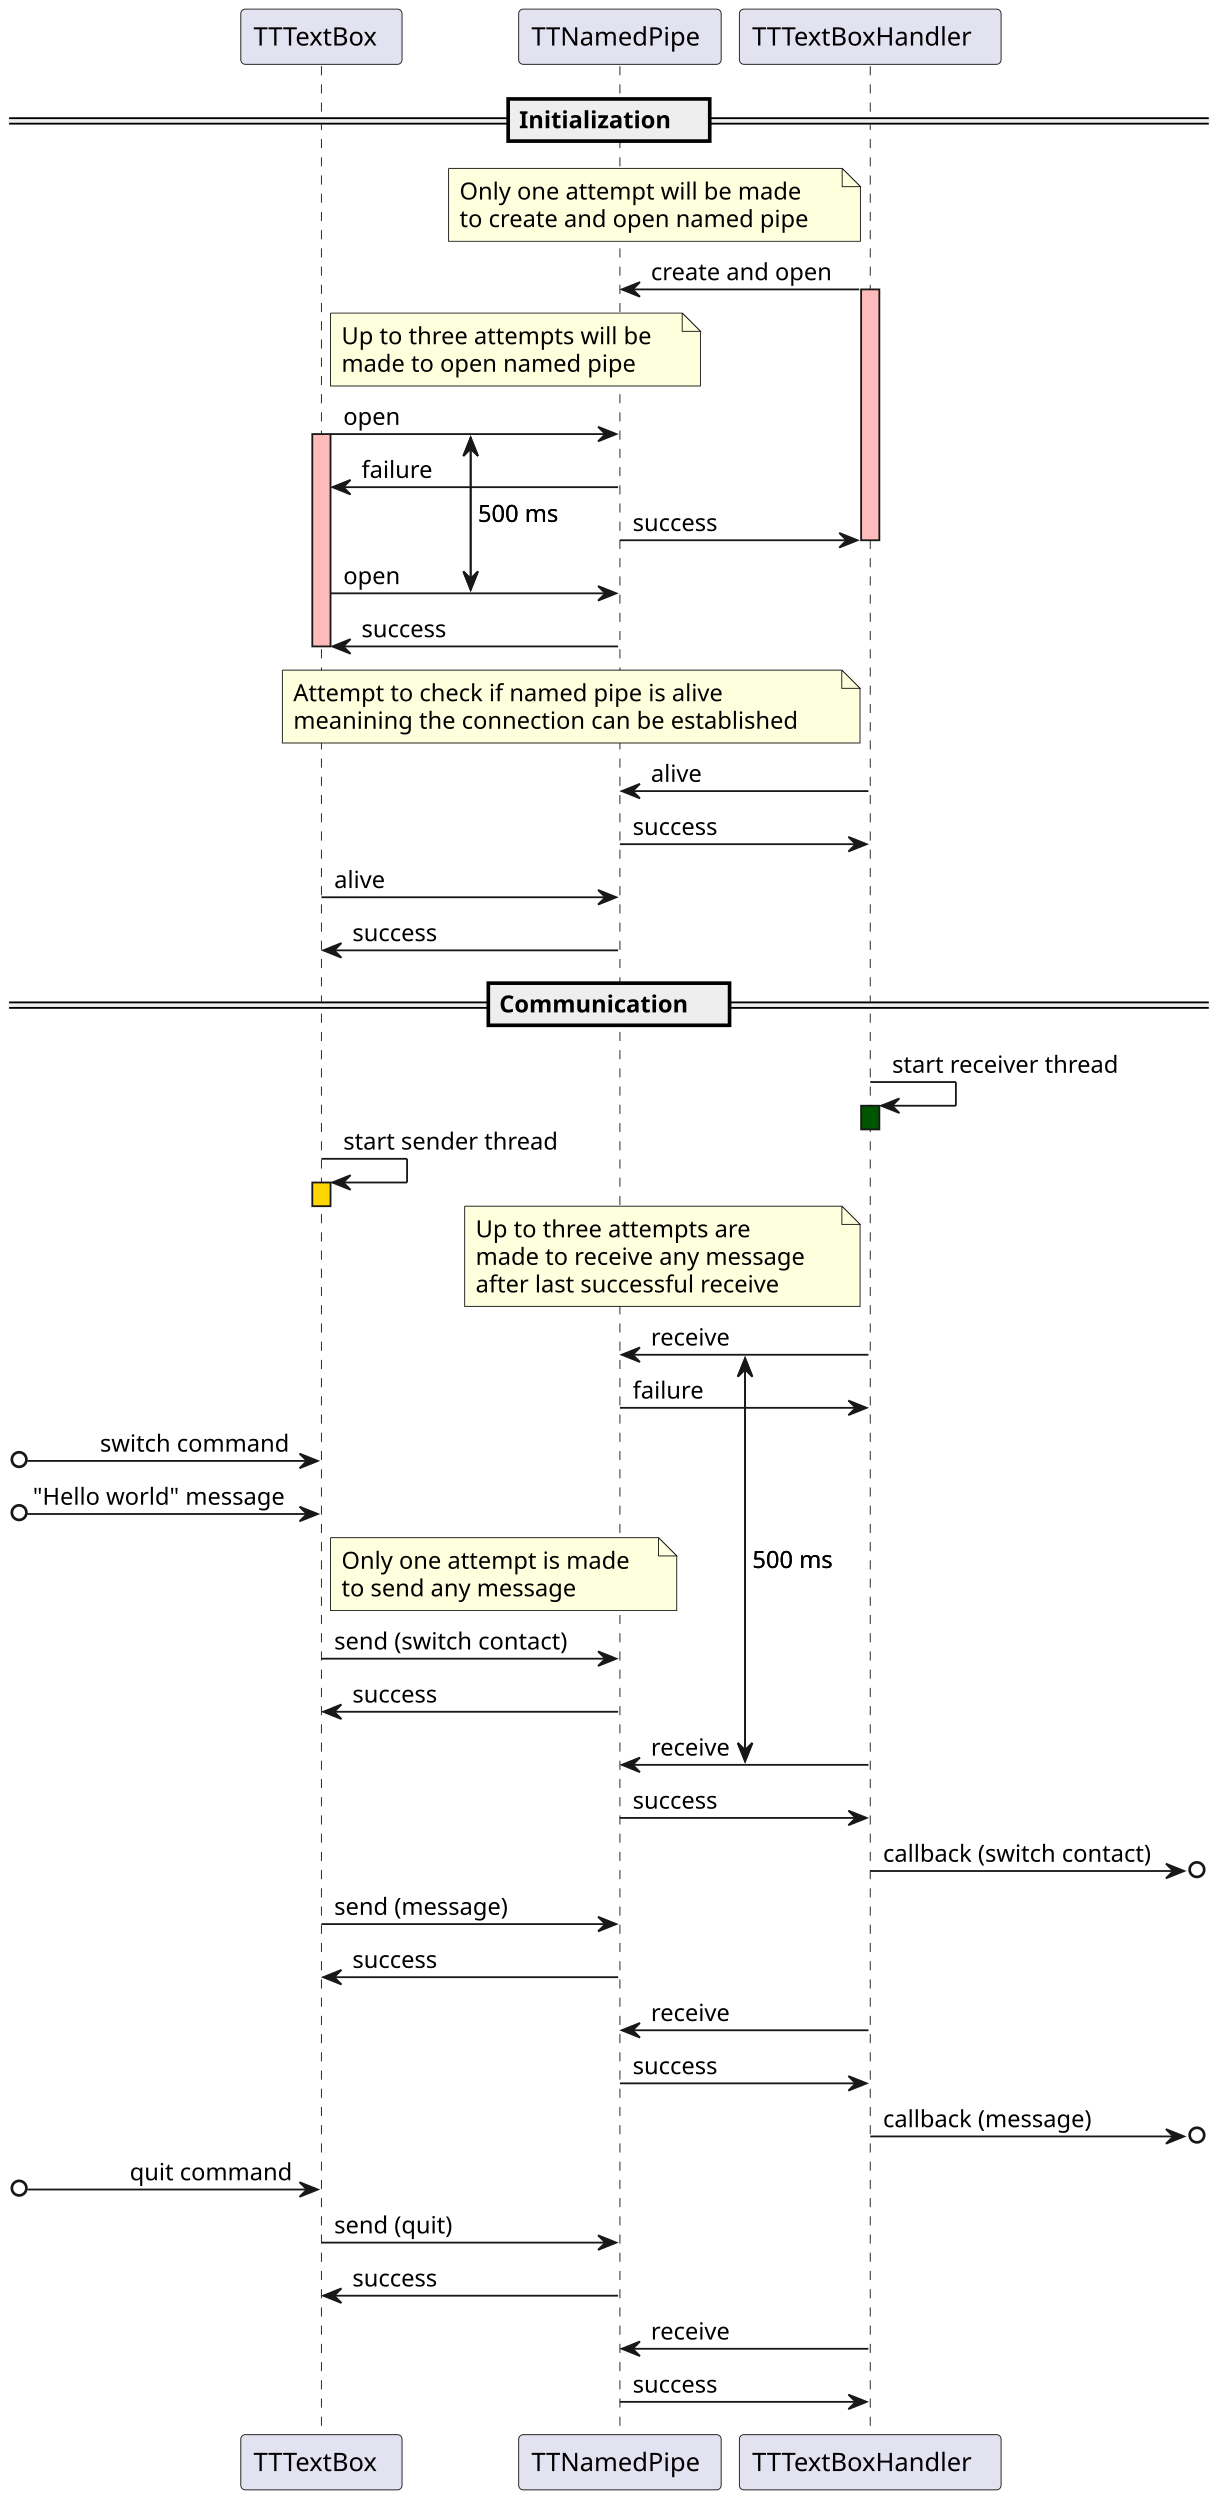
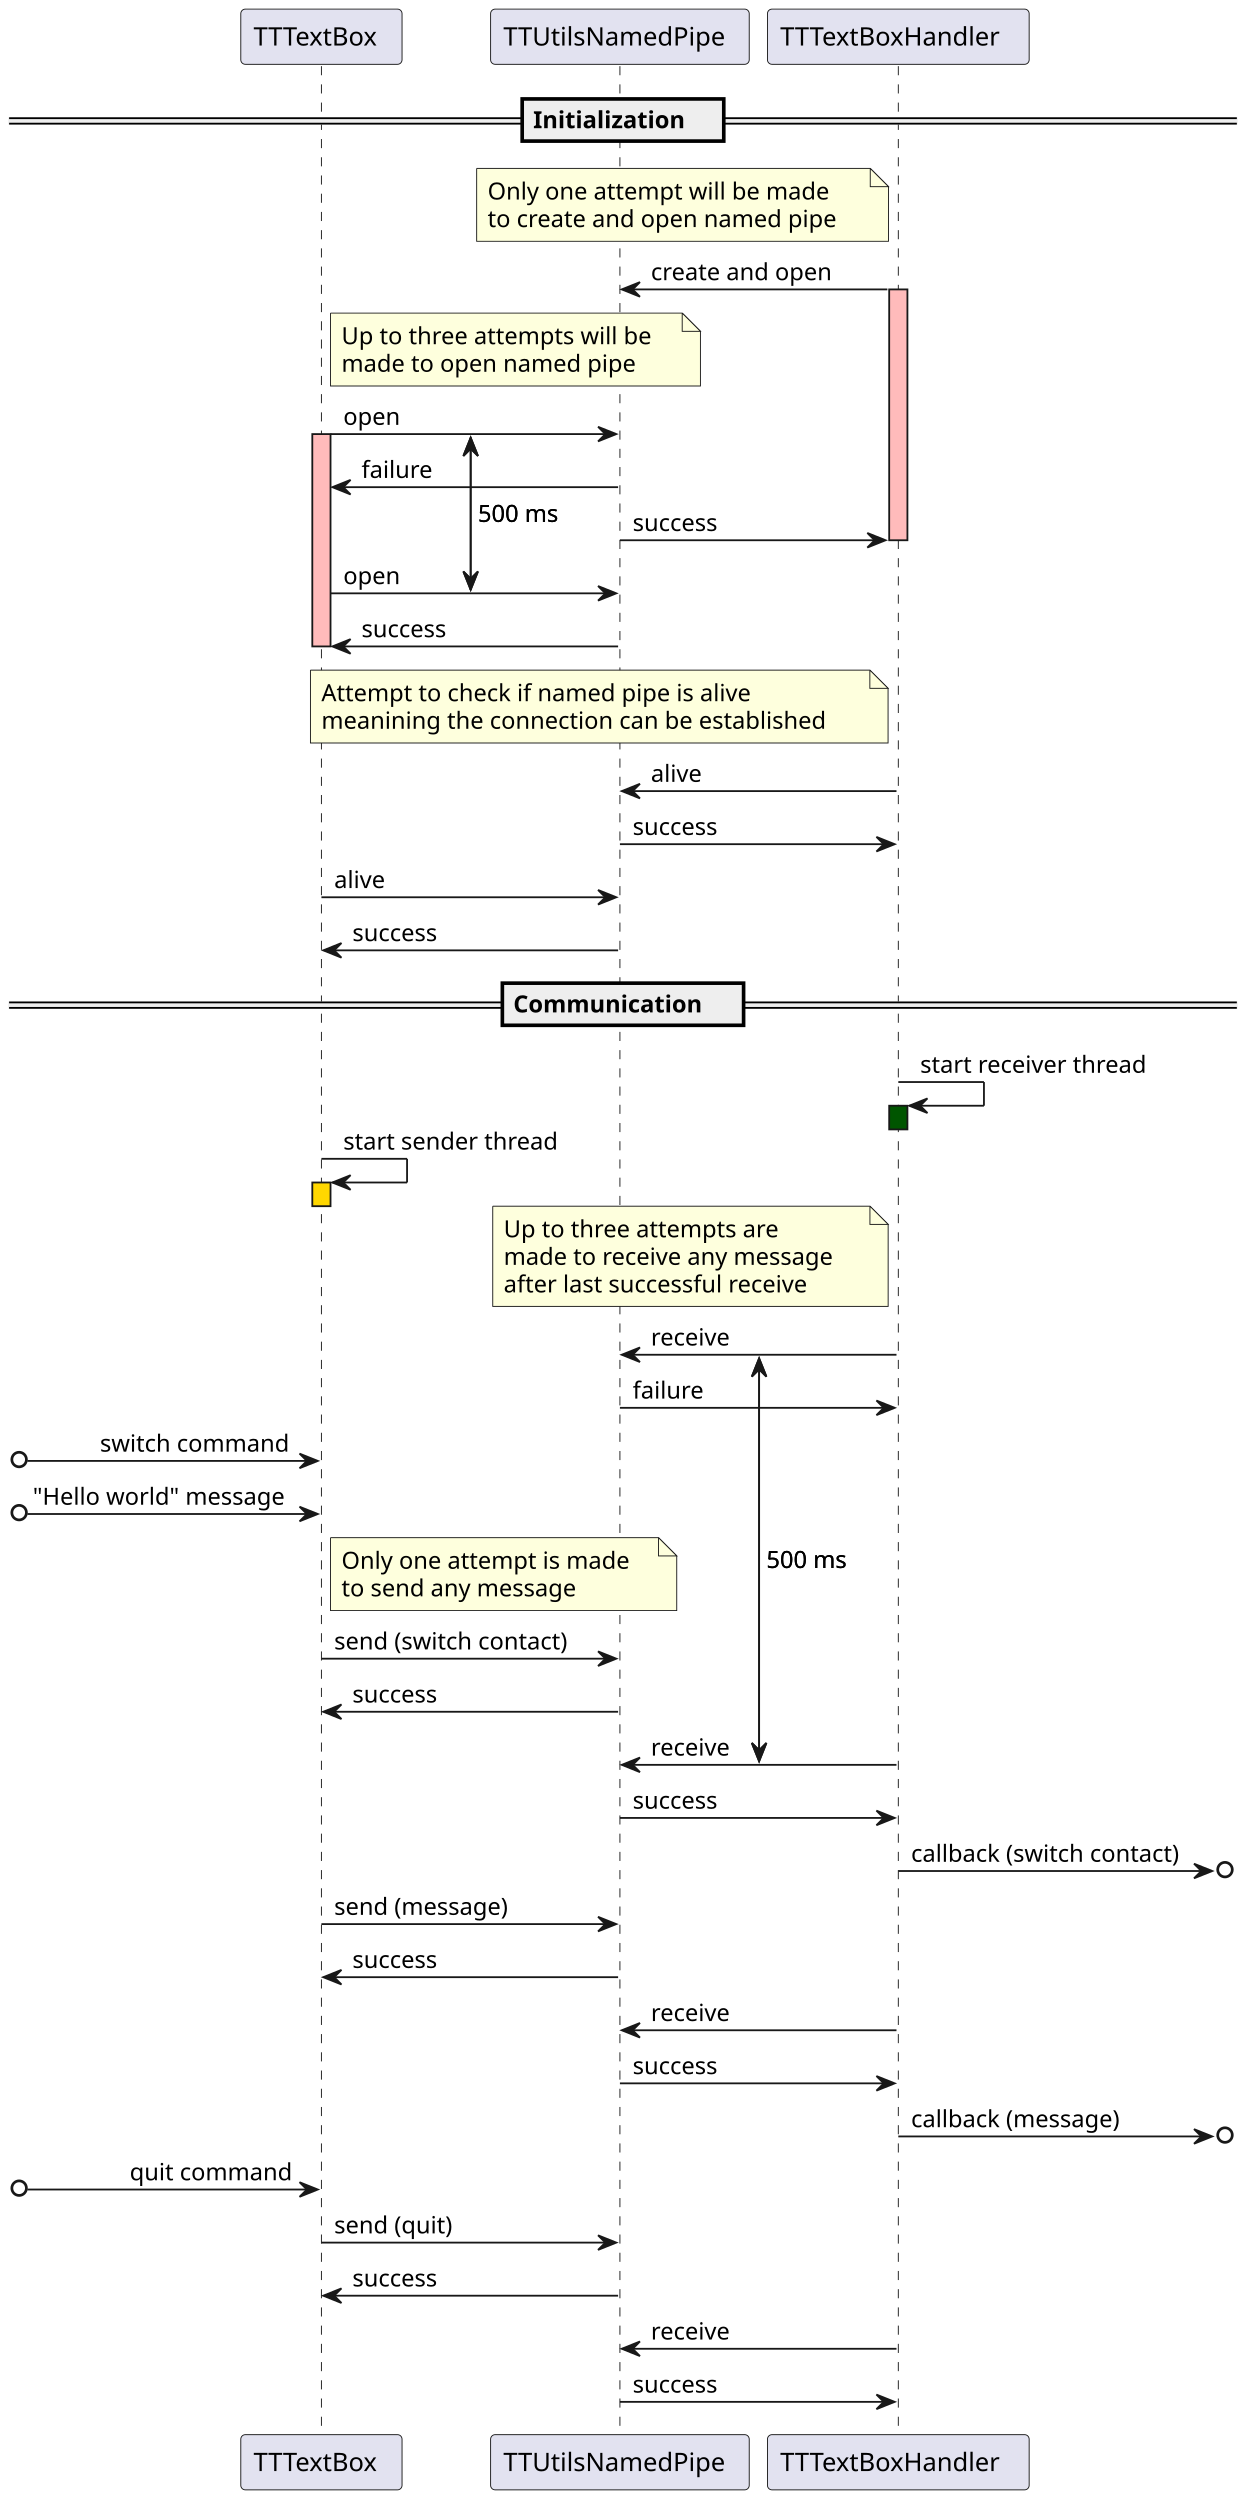
- <svg xmlns="http://www.w3.org/2000/svg" contentStyleType="text/css" height="1372px" preserveAspectRatio="none" style="width:670px;height:1372px;background:#FFFFFF;" version="1.1" viewBox="0 0 670 1372" width="670px" zoomAndPan="magnify">
+ <svg xmlns="http://www.w3.org/2000/svg" contentStyleType="text/css" height="1372px" preserveAspectRatio="none" style="width:685px;height:1372px;background:#FFFFFF;" version="1.1" viewBox="0 0 685 1372" width="685px" zoomAndPan="magnify">
  <defs />
  <g>
    <line style="stroke:#181818;stroke-width:1.0;" x1="258.303" x2="258.303" y1="240.227" y2="323.625" />
    <polygon fill="#181818" points="254.303,250.227,258.303,240.227,262.303,250.227,258.303,246.227" style="stroke:#181818;stroke-width:1.0;" />
    <polygon fill="#181818" points="254.303,313.625,258.303,323.625,262.303,313.625,258.303,317.625" style="stroke:#181818;stroke-width:1.0;" />
    <text fill="#000000" font-family="sans-serif" font-size="13" lengthAdjust="spacing" textLength="48.382" x="262.303" y="286.426">500 ms</text>
-     <line style="stroke:#181818;stroke-width:1.0;" x1="408.899" x2="408.899" y1="745.484" y2="966.547" />
-     <polygon fill="#181818" points="404.899,755.484,408.899,745.484,412.899,755.484,408.899,751.484" style="stroke:#181818;stroke-width:1.0;" />
-     <polygon fill="#181818" points="404.899,956.547,408.899,966.547,412.899,956.547,408.899,960.547" style="stroke:#181818;stroke-width:1.0;" />
-     <text fill="#000000" font-family="sans-serif" font-size="13" lengthAdjust="spacing" textLength="48.382" x="412.899" y="860.516">500 ms</text>
+     <line style="stroke:#181818;stroke-width:1.0;" x1="416.602" x2="416.602" y1="745.484" y2="966.547" />
+     <polygon fill="#181818" points="412.602,755.484,416.602,745.484,420.602,755.484,416.602,751.484" style="stroke:#181818;stroke-width:1.0;" />
+     <polygon fill="#181818" points="412.602,956.547,416.602,966.547,420.602,956.547,416.602,960.547" style="stroke:#181818;stroke-width:1.0;" />
+     <text fill="#000000" font-family="sans-serif" font-size="13" lengthAdjust="spacing" textLength="48.382" x="420.602" y="860.516">500 ms</text>
    <line style="stroke:#181818;stroke-width:0.5;stroke-dasharray:5.0,5.0;" x1="176.393" x2="176.393" y1="36.297" y2="1336.141" />
    <rect fill="#FFBBBB" height="116.531" style="stroke:#181818;stroke-width:1.0;" width="10" x="171.393" y="238.227" />
    <rect fill="#FFD700" height="13" style="stroke:#181818;stroke-width:1.0;" width="10" x="171.393" y="648.953" />
    <line style="stroke:#181818;stroke-width:0.5;stroke-dasharray:5.0,5.0;" x1="340.212" x2="340.212" y1="36.297" y2="1336.141" />
-     <line style="stroke:#181818;stroke-width:0.5;stroke-dasharray:5.0,5.0;" x1="477.586" x2="477.586" y1="36.297" y2="1336.141" />
-     <rect fill="#FFBBBB" height="137.664" style="stroke:#181818;stroke-width:1.0;" width="10" x="472.586" y="158.828" />
-     <rect fill="#005500" height="13" style="stroke:#181818;stroke-width:1.0;" width="10" x="472.586" y="606.82" />
+     <line style="stroke:#181818;stroke-width:0.5;stroke-dasharray:5.0,5.0;" x1="492.991" x2="492.991" y1="36.297" y2="1336.141" />
+     <rect fill="#FFBBBB" height="137.664" style="stroke:#181818;stroke-width:1.0;" width="10" x="487.991" y="158.828" />
+     <rect fill="#005500" height="13" style="stroke:#181818;stroke-width:1.0;" width="10" x="487.991" y="606.82" />
    <rect fill="#E2E2F0" height="30.297" rx="2.5" ry="2.5" style="stroke:#181818;stroke-width:0.5;" width="88.498" x="132.144" y="5" />
    <text fill="#000000" font-family="sans-serif" font-size="14" lengthAdjust="spacing" textLength="74.498" x="139.144" y="24.995">TTTextBox</text>
-     <rect fill="#E2E2F0" height="30.297" rx="2.5" ry="2.5" style="stroke:#181818;stroke-width:0.5;" width="111.125" x="284.65" y="5" />
-     <text fill="#000000" font-family="sans-serif" font-size="14" lengthAdjust="spacing" textLength="97.125" x="291.65" y="24.995">TTNamedPipe</text>
-     <rect fill="#E2E2F0" height="30.297" rx="2.5" ry="2.5" style="stroke:#181818;stroke-width:0.5;" width="143.623" x="405.775" y="5" />
-     <text fill="#000000" font-family="sans-serif" font-size="14" lengthAdjust="spacing" textLength="129.623" x="412.775" y="24.995">TTTextBoxHandler</text>
+     <rect fill="#E2E2F0" height="30.297" rx="2.5" ry="2.5" style="stroke:#181818;stroke-width:0.5;" width="141.935" x="269.245" y="5" />
+     <text fill="#000000" font-family="sans-serif" font-size="14" lengthAdjust="spacing" textLength="127.935" x="276.245" y="24.995">TTUtilsNamedPipe</text>
+     <rect fill="#E2E2F0" height="30.297" rx="2.5" ry="2.5" style="stroke:#181818;stroke-width:0.5;" width="143.623" x="421.18" y="5" />
+     <text fill="#000000" font-family="sans-serif" font-size="14" lengthAdjust="spacing" textLength="129.623" x="428.18" y="24.995">TTTextBoxHandler</text>
    <rect fill="#E2E2F0" height="30.297" rx="2.5" ry="2.5" style="stroke:#181818;stroke-width:0.5;" width="88.498" x="132.144" y="1336.141" />
    <text fill="#000000" font-family="sans-serif" font-size="14" lengthAdjust="spacing" textLength="74.498" x="139.144" y="1356.136">TTTextBox</text>
-     <rect fill="#E2E2F0" height="30.297" rx="2.5" ry="2.5" style="stroke:#181818;stroke-width:0.5;" width="111.125" x="284.65" y="1336.141" />
-     <text fill="#000000" font-family="sans-serif" font-size="14" lengthAdjust="spacing" textLength="97.125" x="291.65" y="1356.136">TTNamedPipe</text>
-     <rect fill="#E2E2F0" height="30.297" rx="2.5" ry="2.5" style="stroke:#181818;stroke-width:0.5;" width="143.623" x="405.775" y="1336.141" />
-     <text fill="#000000" font-family="sans-serif" font-size="14" lengthAdjust="spacing" textLength="129.623" x="412.775" y="1356.136">TTTextBoxHandler</text>
-     <rect fill="#EEEEEE" height="3" style="stroke:#EEEEEE;stroke-width:1.0;" width="658.375" x="5" y="64.863" />
-     <line style="stroke:#000000;stroke-width:1.0;" x1="5" x2="663.375" y1="64.863" y2="64.863" />
-     <line style="stroke:#000000;stroke-width:1.0;" x1="5" x2="663.375" y1="67.863" y2="67.863" />
-     <rect fill="#EEEEEE" height="23.133" style="stroke:#000000;stroke-width:2.0;" width="110.624" x="278.876" y="54.297" />
-     <text fill="#000000" font-family="sans-serif" font-size="13" font-weight="bold" lengthAdjust="spacing" textLength="92.098" x="284.876" y="70.364">Initialization</text>
-     <path d="M246.189,92.43 L246.189,132.43 L472.189,132.43 L472.189,102.43 L462.189,92.43 L246.189,92.43 " fill="#FEFFDD" style="stroke:#181818;stroke-width:0.5;" />
-     <path d="M462.189,92.43 L462.189,102.43 L472.189,102.43 L462.189,92.43 " fill="#FEFFDD" style="stroke:#181818;stroke-width:0.5;" />
-     <text fill="#000000" font-family="sans-serif" font-size="13" lengthAdjust="spacing" textLength="201.398" x="252.189" y="109.497">Only one attempt will be made</text>
-     <text fill="#000000" font-family="sans-serif" font-size="13" lengthAdjust="spacing" textLength="205.398" x="252.189" y="124.629">to create and open named pipe</text>
+     <rect fill="#E2E2F0" height="30.297" rx="2.5" ry="2.5" style="stroke:#181818;stroke-width:0.5;" width="141.935" x="269.245" y="1336.141" />
+     <text fill="#000000" font-family="sans-serif" font-size="14" lengthAdjust="spacing" textLength="127.935" x="276.245" y="1356.136">TTUtilsNamedPipe</text>
+     <rect fill="#E2E2F0" height="30.297" rx="2.5" ry="2.5" style="stroke:#181818;stroke-width:0.5;" width="143.623" x="421.18" y="1336.141" />
+     <text fill="#000000" font-family="sans-serif" font-size="14" lengthAdjust="spacing" textLength="129.623" x="428.18" y="1356.136">TTTextBoxHandler</text>
+     <rect fill="#EEEEEE" height="3" style="stroke:#EEEEEE;stroke-width:1.0;" width="673.78" x="5" y="64.863" />
+     <line style="stroke:#000000;stroke-width:1.0;" x1="5" x2="678.78" y1="64.863" y2="64.863" />
+     <line style="stroke:#000000;stroke-width:1.0;" x1="5" x2="678.78" y1="67.863" y2="67.863" />
+     <rect fill="#EEEEEE" height="23.133" style="stroke:#000000;stroke-width:2.0;" width="110.624" x="286.578" y="54.297" />
+     <text fill="#000000" font-family="sans-serif" font-size="13" font-weight="bold" lengthAdjust="spacing" textLength="92.098" x="292.578" y="70.364">Initialization</text>
+     <path d="M261.594,92.43 L261.594,132.43 L487.594,132.43 L487.594,102.43 L477.594,92.43 L261.594,92.43 " fill="#FEFFDD" style="stroke:#181818;stroke-width:0.5;" />
+     <path d="M477.594,92.43 L477.594,102.43 L487.594,102.43 L477.594,92.43 " fill="#FEFFDD" style="stroke:#181818;stroke-width:0.5;" />
+     <text fill="#000000" font-family="sans-serif" font-size="13" lengthAdjust="spacing" textLength="201.398" x="267.594" y="109.497">Only one attempt will be made</text>
+     <text fill="#000000" font-family="sans-serif" font-size="13" lengthAdjust="spacing" textLength="205.398" x="267.594" y="124.629">to create and open named pipe</text>
    <polygon fill="#181818" points="351.212,154.828,341.212,158.828,351.212,162.828,347.212,158.828" style="stroke:#181818;stroke-width:1.0;" />
-     <line style="stroke:#181818;stroke-width:1.0;" x1="345.212" x2="471.586" y1="158.828" y2="158.828" />
+     <line style="stroke:#181818;stroke-width:1.0;" x1="345.212" x2="486.991" y1="158.828" y2="158.828" />
    <text fill="#000000" font-family="sans-serif" font-size="13" lengthAdjust="spacing" textLength="106.717" x="357.212" y="153.762">create and open</text>
    <path d="M181.393,171.828 L181.393,211.828 L384.393,211.828 L384.393,181.828 L374.393,171.828 L181.393,171.828 " fill="#FEFFDD" style="stroke:#181818;stroke-width:0.5;" />
    <path d="M374.393,171.828 L374.393,181.828 L384.393,181.828 L374.393,171.828 " fill="#FEFFDD" style="stroke:#181818;stroke-width:0.5;" />
    <text fill="#000000" font-family="sans-serif" font-size="13" lengthAdjust="spacing" textLength="182.819" x="187.393" y="188.895">Up to three attempts will be</text>
    <text fill="#000000" font-family="sans-serif" font-size="13" lengthAdjust="spacing" textLength="172.136" x="187.393" y="204.028">made to open named pipe</text>
    <polygon fill="#181818" points="328.212,234.227,338.212,238.227,328.212,242.227,332.212,238.227" style="stroke:#181818;stroke-width:1.0;" />
    <line style="stroke:#181818;stroke-width:1.0;" x1="181.393" x2="334.212" y1="238.227" y2="238.227" />
    <text fill="#000000" font-family="sans-serif" font-size="13" lengthAdjust="spacing" textLength="32.443" x="188.393" y="233.161">open</text>
    <polygon fill="#181818" points="192.393,263.359,182.393,267.359,192.393,271.359,188.393,267.359" style="stroke:#181818;stroke-width:1.0;" />
    <line style="stroke:#181818;stroke-width:1.0;" x1="186.393" x2="339.212" y1="267.359" y2="267.359" />
    <text fill="#000000" font-family="sans-serif" font-size="13" lengthAdjust="spacing" textLength="41.349" x="198.393" y="262.293">failure</text>
-     <polygon fill="#181818" points="460.586,292.492,470.586,296.492,460.586,300.492,464.586,296.492" style="stroke:#181818;stroke-width:1.0;" />
-     <line style="stroke:#181818;stroke-width:1.0;" x1="340.212" x2="466.586" y1="296.492" y2="296.492" />
+     <polygon fill="#181818" points="475.991,292.492,485.991,296.492,475.991,300.492,479.991,296.492" style="stroke:#181818;stroke-width:1.0;" />
+     <line style="stroke:#181818;stroke-width:1.0;" x1="340.212" x2="481.991" y1="296.492" y2="296.492" />
    <text fill="#000000" font-family="sans-serif" font-size="13" lengthAdjust="spacing" textLength="50.851" x="347.212" y="291.426">success</text>
    <polygon fill="#181818" points="328.212,321.625,338.212,325.625,328.212,329.625,332.212,325.625" style="stroke:#181818;stroke-width:1.0;" />
    <line style="stroke:#181818;stroke-width:1.0;" x1="181.393" x2="334.212" y1="325.625" y2="325.625" />
    <text fill="#000000" font-family="sans-serif" font-size="13" lengthAdjust="spacing" textLength="32.443" x="188.393" y="320.559">open</text>
    <polygon fill="#181818" points="192.393,350.758,182.393,354.758,192.393,358.758,188.393,354.758" style="stroke:#181818;stroke-width:1.0;" />
    <line style="stroke:#181818;stroke-width:1.0;" x1="186.393" x2="339.212" y1="354.758" y2="354.758" />
    <text fill="#000000" font-family="sans-serif" font-size="13" lengthAdjust="spacing" textLength="50.851" x="198.393" y="349.692">success</text>
-     <path d="M154.967,367.758 L154.967,407.758 L471.967,407.758 L471.967,377.758 L461.967,367.758 L154.967,367.758 " fill="#FEFFDD" style="stroke:#181818;stroke-width:0.5;" />
-     <path d="M461.967,367.758 L461.967,377.758 L471.967,377.758 L461.967,367.758 " fill="#FEFFDD" style="stroke:#181818;stroke-width:0.5;" />
-     <text fill="#000000" font-family="sans-serif" font-size="13" lengthAdjust="spacing" textLength="255.823" x="160.967" y="384.825">Attempt to check if named pipe is alive</text>
-     <text fill="#000000" font-family="sans-serif" font-size="13" lengthAdjust="spacing" textLength="296.62" x="160.967" y="399.957">meanining the connection can be established</text>
+     <path d="M170.372,367.758 L170.372,407.758 L487.372,407.758 L487.372,377.758 L477.372,367.758 L170.372,367.758 " fill="#FEFFDD" style="stroke:#181818;stroke-width:0.5;" />
+     <path d="M477.372,367.758 L477.372,377.758 L487.372,377.758 L477.372,367.758 " fill="#FEFFDD" style="stroke:#181818;stroke-width:0.5;" />
+     <text fill="#000000" font-family="sans-serif" font-size="13" lengthAdjust="spacing" textLength="255.823" x="176.372" y="384.825">Attempt to check if named pipe is alive</text>
+     <text fill="#000000" font-family="sans-serif" font-size="13" lengthAdjust="spacing" textLength="296.62" x="176.372" y="399.957">meanining the connection can be established</text>
    <polygon fill="#181818" points="351.212,430.156,341.212,434.156,351.212,438.156,347.212,434.156" style="stroke:#181818;stroke-width:1.0;" />
-     <line style="stroke:#181818;stroke-width:1.0;" x1="345.212" x2="476.586" y1="434.156" y2="434.156" />
+     <line style="stroke:#181818;stroke-width:1.0;" x1="345.212" x2="491.991" y1="434.156" y2="434.156" />
    <text fill="#000000" font-family="sans-serif" font-size="13" lengthAdjust="spacing" textLength="30.881" x="357.212" y="429.09">alive</text>
-     <polygon fill="#181818" points="465.586,459.289,475.586,463.289,465.586,467.289,469.586,463.289" style="stroke:#181818;stroke-width:1.0;" />
-     <line style="stroke:#181818;stroke-width:1.0;" x1="340.212" x2="471.586" y1="463.289" y2="463.289" />
+     <polygon fill="#181818" points="480.991,459.289,490.991,463.289,480.991,467.289,484.991,463.289" style="stroke:#181818;stroke-width:1.0;" />
+     <line style="stroke:#181818;stroke-width:1.0;" x1="340.212" x2="486.991" y1="463.289" y2="463.289" />
    <text fill="#000000" font-family="sans-serif" font-size="13" lengthAdjust="spacing" textLength="50.851" x="347.212" y="458.223">success</text>
    <polygon fill="#181818" points="328.212,488.422,338.212,492.422,328.212,496.422,332.212,492.422" style="stroke:#181818;stroke-width:1.0;" />
    <line style="stroke:#181818;stroke-width:1.0;" x1="176.393" x2="334.212" y1="492.422" y2="492.422" />
    <text fill="#000000" font-family="sans-serif" font-size="13" lengthAdjust="spacing" textLength="30.881" x="183.393" y="487.356">alive</text>
    <polygon fill="#181818" points="187.393,517.555,177.393,521.555,187.393,525.555,183.393,521.555" style="stroke:#181818;stroke-width:1.0;" />
    <line style="stroke:#181818;stroke-width:1.0;" x1="181.393" x2="339.212" y1="521.555" y2="521.555" />
    <text fill="#000000" font-family="sans-serif" font-size="13" lengthAdjust="spacing" textLength="50.851" x="193.393" y="516.489">success</text>
-     <rect fill="#EEEEEE" height="3" style="stroke:#EEEEEE;stroke-width:1.0;" width="658.375" x="5" y="550.121" />
-     <line style="stroke:#000000;stroke-width:1.0;" x1="5" x2="663.375" y1="550.121" y2="550.121" />
-     <line style="stroke:#000000;stroke-width:1.0;" x1="5" x2="663.375" y1="553.121" y2="553.121" />
-     <rect fill="#EEEEEE" height="23.133" style="stroke:#000000;stroke-width:2.0;" width="132.39" x="267.993" y="539.555" />
-     <text fill="#000000" font-family="sans-serif" font-size="13" font-weight="bold" lengthAdjust="spacing" textLength="113.864" x="273.993" y="555.622">Communication</text>
-     <line style="stroke:#181818;stroke-width:1.0;" x1="477.586" x2="524.586" y1="593.82" y2="593.82" />
-     <line style="stroke:#181818;stroke-width:1.0;" x1="524.586" x2="524.586" y1="593.82" y2="606.82" />
-     <line style="stroke:#181818;stroke-width:1.0;" x1="483.586" x2="524.586" y1="606.82" y2="606.82" />
-     <polygon fill="#181818" points="493.586,602.82,483.586,606.82,493.586,610.82,489.586,606.82" style="stroke:#181818;stroke-width:1.0;" />
-     <text fill="#000000" font-family="sans-serif" font-size="13" lengthAdjust="spacing" textLength="134.577" x="489.586" y="588.754">start receiver thread</text>
+     <rect fill="#EEEEEE" height="3" style="stroke:#EEEEEE;stroke-width:1.0;" width="673.78" x="5" y="550.121" />
+     <line style="stroke:#000000;stroke-width:1.0;" x1="5" x2="678.78" y1="550.121" y2="550.121" />
+     <line style="stroke:#000000;stroke-width:1.0;" x1="5" x2="678.78" y1="553.121" y2="553.121" />
+     <rect fill="#EEEEEE" height="23.133" style="stroke:#000000;stroke-width:2.0;" width="132.39" x="275.695" y="539.555" />
+     <text fill="#000000" font-family="sans-serif" font-size="13" font-weight="bold" lengthAdjust="spacing" textLength="113.864" x="281.695" y="555.622">Communication</text>
+     <line style="stroke:#181818;stroke-width:1.0;" x1="492.991" x2="539.991" y1="593.82" y2="593.82" />
+     <line style="stroke:#181818;stroke-width:1.0;" x1="539.991" x2="539.991" y1="593.82" y2="606.82" />
+     <line style="stroke:#181818;stroke-width:1.0;" x1="498.991" x2="539.991" y1="606.82" y2="606.82" />
+     <polygon fill="#181818" points="508.991,602.82,498.991,606.82,508.991,610.82,504.991,606.82" style="stroke:#181818;stroke-width:1.0;" />
+     <text fill="#000000" font-family="sans-serif" font-size="13" lengthAdjust="spacing" textLength="134.577" x="504.991" y="588.754">start receiver thread</text>
    <line style="stroke:#181818;stroke-width:1.0;" x1="176.393" x2="223.393" y1="635.953" y2="635.953" />
    <line style="stroke:#181818;stroke-width:1.0;" x1="223.393" x2="223.393" y1="635.953" y2="648.953" />
    <line style="stroke:#181818;stroke-width:1.0;" x1="182.393" x2="223.393" y1="648.953" y2="648.953" />
    <polygon fill="#181818" points="192.393,644.953,182.393,648.953,192.393,652.953,188.393,648.953" style="stroke:#181818;stroke-width:1.0;" />
    <text fill="#000000" font-family="sans-serif" font-size="13" lengthAdjust="spacing" textLength="126.045" x="188.393" y="630.887">start sender thread</text>
-     <path d="M255.012,661.953 L255.012,716.953 L472.012,716.953 L472.012,671.953 L462.012,661.953 L255.012,661.953 " fill="#FEFFDD" style="stroke:#181818;stroke-width:0.5;" />
-     <path d="M462.012,661.953 L462.012,671.953 L472.012,671.953 L462.012,661.953 " fill="#FEFFDD" style="stroke:#181818;stroke-width:0.5;" />
-     <text fill="#000000" font-family="sans-serif" font-size="13" lengthAdjust="spacing" textLength="162.278" x="261.012" y="679.02">Up to three attempts are</text>
-     <text fill="#000000" font-family="sans-serif" font-size="13" lengthAdjust="spacing" textLength="196.574" x="261.012" y="694.153">made to receive any message</text>
-     <text fill="#000000" font-family="sans-serif" font-size="13" lengthAdjust="spacing" textLength="181.898" x="261.012" y="709.286">after last successful receive</text>
+     <path d="M270.417,661.953 L270.417,716.953 L487.417,716.953 L487.417,671.953 L477.417,661.953 L270.417,661.953 " fill="#FEFFDD" style="stroke:#181818;stroke-width:0.5;" />
+     <path d="M477.417,661.953 L477.417,671.953 L487.417,671.953 L477.417,661.953 " fill="#FEFFDD" style="stroke:#181818;stroke-width:0.5;" />
+     <text fill="#000000" font-family="sans-serif" font-size="13" lengthAdjust="spacing" textLength="162.278" x="276.417" y="679.02">Up to three attempts are</text>
+     <text fill="#000000" font-family="sans-serif" font-size="13" lengthAdjust="spacing" textLength="196.574" x="276.417" y="694.153">made to receive any message</text>
+     <text fill="#000000" font-family="sans-serif" font-size="13" lengthAdjust="spacing" textLength="181.898" x="276.417" y="709.286">after last successful receive</text>
    <polygon fill="#181818" points="351.212,739.484,341.212,743.484,351.212,747.484,347.212,743.484" style="stroke:#181818;stroke-width:1.0;" />
-     <line style="stroke:#181818;stroke-width:1.0;" x1="345.212" x2="476.586" y1="743.484" y2="743.484" />
+     <line style="stroke:#181818;stroke-width:1.0;" x1="345.212" x2="491.991" y1="743.484" y2="743.484" />
    <text fill="#000000" font-family="sans-serif" font-size="13" lengthAdjust="spacing" textLength="47.791" x="357.212" y="738.418">receive</text>
-     <polygon fill="#181818" points="465.586,768.617,475.586,772.617,465.586,776.617,469.586,772.617" style="stroke:#181818;stroke-width:1.0;" />
-     <line style="stroke:#181818;stroke-width:1.0;" x1="340.212" x2="471.586" y1="772.617" y2="772.617" />
+     <polygon fill="#181818" points="480.991,768.617,490.991,772.617,480.991,776.617,484.991,772.617" style="stroke:#181818;stroke-width:1.0;" />
+     <line style="stroke:#181818;stroke-width:1.0;" x1="340.212" x2="486.991" y1="772.617" y2="772.617" />
    <text fill="#000000" font-family="sans-serif" font-size="13" lengthAdjust="spacing" textLength="41.349" x="347.212" y="767.551">failure</text>
    <ellipse cx="10.5" cy="801" fill="none" rx="4" ry="4" style="stroke:#181818;stroke-width:1.5;" />
    <polygon fill="#181818" points="164.393,797.75,174.393,801.75,164.393,805.75,168.393,801.75" style="stroke:#181818;stroke-width:1.0;" />
    <line style="stroke:#181818;stroke-width:1.0;" x1="15" x2="170.393" y1="801.75" y2="801.75" />
    <text fill="#000000" font-family="sans-serif" font-size="13" lengthAdjust="spacing" textLength="110.519" x="54.873" y="796.684">switch command</text>
    <ellipse cx="10.5" cy="830.133" fill="none" rx="4" ry="4" style="stroke:#181818;stroke-width:1.5;" />
    <polygon fill="#181818" points="164.393,826.883,174.393,830.883,164.393,834.883,168.393,830.883" style="stroke:#181818;stroke-width:1.0;" />
    <line style="stroke:#181818;stroke-width:1.0;" x1="15" x2="170.393" y1="830.883" y2="830.883" />
    <text fill="#000000" font-family="sans-serif" font-size="13" lengthAdjust="spacing" textLength="147.393" x="18" y="825.817">"Hello world" message</text>
    <path d="M181.393,843.883 L181.393,883.883 L371.393,883.883 L371.393,853.883 L361.393,843.883 L181.393,843.883 " fill="#FEFFDD" style="stroke:#181818;stroke-width:0.5;" />
    <path d="M361.393,843.883 L361.393,853.883 L371.393,853.883 L361.393,843.883 " fill="#FEFFDD" style="stroke:#181818;stroke-width:0.5;" />
    <text fill="#000000" font-family="sans-serif" font-size="13" lengthAdjust="spacing" textLength="169.933" x="187.393" y="860.95">Only one attempt is made</text>
    <text fill="#000000" font-family="sans-serif" font-size="13" lengthAdjust="spacing" textLength="139.033" x="187.393" y="876.082">to send any message</text>
    <polygon fill="#181818" points="328.212,906.281,338.212,910.281,328.212,914.281,332.212,910.281" style="stroke:#181818;stroke-width:1.0;" />
    <line style="stroke:#181818;stroke-width:1.0;" x1="176.393" x2="334.212" y1="910.281" y2="910.281" />
    <text fill="#000000" font-family="sans-serif" font-size="13" lengthAdjust="spacing" textLength="139.82" x="183.393" y="905.215">send (switch contact)</text>
    <polygon fill="#181818" points="187.393,935.414,177.393,939.414,187.393,943.414,183.393,939.414" style="stroke:#181818;stroke-width:1.0;" />
    <line style="stroke:#181818;stroke-width:1.0;" x1="181.393" x2="339.212" y1="939.414" y2="939.414" />
    <text fill="#000000" font-family="sans-serif" font-size="13" lengthAdjust="spacing" textLength="50.851" x="193.393" y="934.348">success</text>
    <polygon fill="#181818" points="351.212,964.547,341.212,968.547,351.212,972.547,347.212,968.547" style="stroke:#181818;stroke-width:1.0;" />
-     <line style="stroke:#181818;stroke-width:1.0;" x1="345.212" x2="476.586" y1="968.547" y2="968.547" />
+     <line style="stroke:#181818;stroke-width:1.0;" x1="345.212" x2="491.991" y1="968.547" y2="968.547" />
    <text fill="#000000" font-family="sans-serif" font-size="13" lengthAdjust="spacing" textLength="47.791" x="357.212" y="963.481">receive</text>
-     <polygon fill="#181818" points="465.586,993.68,475.586,997.68,465.586,1001.68,469.586,997.68" style="stroke:#181818;stroke-width:1.0;" />
-     <line style="stroke:#181818;stroke-width:1.0;" x1="340.212" x2="471.586" y1="997.68" y2="997.68" />
+     <polygon fill="#181818" points="480.991,993.68,490.991,997.68,480.991,1001.68,484.991,997.68" style="stroke:#181818;stroke-width:1.0;" />
+     <line style="stroke:#181818;stroke-width:1.0;" x1="340.212" x2="486.991" y1="997.68" y2="997.68" />
    <text fill="#000000" font-family="sans-serif" font-size="13" lengthAdjust="spacing" textLength="50.851" x="347.212" y="992.614">success</text>
-     <ellipse cx="656.875" cy="1026.062" fill="none" rx="4" ry="4" style="stroke:#181818;stroke-width:1.5;" />
-     <polygon fill="#181818" points="639.875,1022.812,649.875,1026.812,639.875,1030.812,643.875,1026.812" style="stroke:#181818;stroke-width:1.0;" />
-     <line style="stroke:#181818;stroke-width:1.0;" x1="477.586" x2="645.875" y1="1026.812" y2="1026.812" />
-     <text fill="#000000" font-family="sans-serif" font-size="13" lengthAdjust="spacing" textLength="161.789" x="484.586" y="1021.747">callback (switch contact)</text>
+     <ellipse cx="672.28" cy="1026.062" fill="none" rx="4" ry="4" style="stroke:#181818;stroke-width:1.5;" />
+     <polygon fill="#181818" points="655.28,1022.812,665.28,1026.812,655.28,1030.812,659.28,1026.812" style="stroke:#181818;stroke-width:1.0;" />
+     <line style="stroke:#181818;stroke-width:1.0;" x1="492.991" x2="661.28" y1="1026.812" y2="1026.812" />
+     <text fill="#000000" font-family="sans-serif" font-size="13" lengthAdjust="spacing" textLength="161.789" x="499.991" y="1021.747">callback (switch contact)</text>
    <polygon fill="#181818" points="328.212,1051.945,338.212,1055.945,328.212,1059.945,332.212,1055.945" style="stroke:#181818;stroke-width:1.0;" />
    <line style="stroke:#181818;stroke-width:1.0;" x1="176.393" x2="334.212" y1="1055.945" y2="1055.945" />
    <text fill="#000000" font-family="sans-serif" font-size="13" lengthAdjust="spacing" textLength="103.962" x="183.393" y="1050.879">send (message)</text>
    <polygon fill="#181818" points="187.393,1081.078,177.393,1085.078,187.393,1089.078,183.393,1085.078" style="stroke:#181818;stroke-width:1.0;" />
    <line style="stroke:#181818;stroke-width:1.0;" x1="181.393" x2="339.212" y1="1085.078" y2="1085.078" />
    <text fill="#000000" font-family="sans-serif" font-size="13" lengthAdjust="spacing" textLength="50.851" x="193.393" y="1080.012">success</text>
    <polygon fill="#181818" points="351.212,1110.211,341.212,1114.211,351.212,1118.211,347.212,1114.211" style="stroke:#181818;stroke-width:1.0;" />
-     <line style="stroke:#181818;stroke-width:1.0;" x1="345.212" x2="476.586" y1="1114.211" y2="1114.211" />
+     <line style="stroke:#181818;stroke-width:1.0;" x1="345.212" x2="491.991" y1="1114.211" y2="1114.211" />
    <text fill="#000000" font-family="sans-serif" font-size="13" lengthAdjust="spacing" textLength="47.791" x="357.212" y="1109.145">receive</text>
-     <polygon fill="#181818" points="465.586,1139.344,475.586,1143.344,465.586,1147.344,469.586,1143.344" style="stroke:#181818;stroke-width:1.0;" />
-     <line style="stroke:#181818;stroke-width:1.0;" x1="340.212" x2="471.586" y1="1143.344" y2="1143.344" />
+     <polygon fill="#181818" points="480.991,1139.344,490.991,1143.344,480.991,1147.344,484.991,1143.344" style="stroke:#181818;stroke-width:1.0;" />
+     <line style="stroke:#181818;stroke-width:1.0;" x1="340.212" x2="486.991" y1="1143.344" y2="1143.344" />
    <text fill="#000000" font-family="sans-serif" font-size="13" lengthAdjust="spacing" textLength="50.851" x="347.212" y="1138.278">success</text>
-     <ellipse cx="656.875" cy="1171.727" fill="none" rx="4" ry="4" style="stroke:#181818;stroke-width:1.5;" />
-     <polygon fill="#181818" points="639.875,1168.477,649.875,1172.477,639.875,1176.477,643.875,1172.477" style="stroke:#181818;stroke-width:1.0;" />
-     <line style="stroke:#181818;stroke-width:1.0;" x1="477.586" x2="645.875" y1="1172.477" y2="1172.477" />
-     <text fill="#000000" font-family="sans-serif" font-size="13" lengthAdjust="spacing" textLength="125.931" x="484.586" y="1167.411">callback (message)</text>
+     <ellipse cx="672.28" cy="1171.727" fill="none" rx="4" ry="4" style="stroke:#181818;stroke-width:1.5;" />
+     <polygon fill="#181818" points="655.28,1168.477,665.28,1172.477,655.28,1176.477,659.28,1172.477" style="stroke:#181818;stroke-width:1.0;" />
+     <line style="stroke:#181818;stroke-width:1.0;" x1="492.991" x2="661.28" y1="1172.477" y2="1172.477" />
+     <text fill="#000000" font-family="sans-serif" font-size="13" lengthAdjust="spacing" textLength="125.931" x="499.991" y="1167.411">callback (message)</text>
    <ellipse cx="10.5" cy="1200.859" fill="none" rx="4" ry="4" style="stroke:#181818;stroke-width:1.5;" />
    <polygon fill="#181818" points="164.393,1197.609,174.393,1201.609,164.393,1205.609,168.393,1201.609" style="stroke:#181818;stroke-width:1.0;" />
    <line style="stroke:#181818;stroke-width:1.0;" x1="15" x2="170.393" y1="1201.609" y2="1201.609" />
    <text fill="#000000" font-family="sans-serif" font-size="13" lengthAdjust="spacing" textLength="94.218" x="71.174" y="1196.543">quit command</text>
    <polygon fill="#181818" points="328.212,1226.742,338.212,1230.742,328.212,1234.742,332.212,1230.742" style="stroke:#181818;stroke-width:1.0;" />
    <line style="stroke:#181818;stroke-width:1.0;" x1="176.393" x2="334.212" y1="1230.742" y2="1230.742" />
    <text fill="#000000" font-family="sans-serif" font-size="13" lengthAdjust="spacing" textLength="70.738" x="183.393" y="1225.676">send (quit)</text>
    <polygon fill="#181818" points="187.393,1255.875,177.393,1259.875,187.393,1263.875,183.393,1259.875" style="stroke:#181818;stroke-width:1.0;" />
    <line style="stroke:#181818;stroke-width:1.0;" x1="181.393" x2="339.212" y1="1259.875" y2="1259.875" />
    <text fill="#000000" font-family="sans-serif" font-size="13" lengthAdjust="spacing" textLength="50.851" x="193.393" y="1254.809">success</text>
    <polygon fill="#181818" points="351.212,1285.008,341.212,1289.008,351.212,1293.008,347.212,1289.008" style="stroke:#181818;stroke-width:1.0;" />
-     <line style="stroke:#181818;stroke-width:1.0;" x1="345.212" x2="476.586" y1="1289.008" y2="1289.008" />
+     <line style="stroke:#181818;stroke-width:1.0;" x1="345.212" x2="491.991" y1="1289.008" y2="1289.008" />
    <text fill="#000000" font-family="sans-serif" font-size="13" lengthAdjust="spacing" textLength="47.791" x="357.212" y="1283.942">receive</text>
-     <polygon fill="#181818" points="465.586,1314.141,475.586,1318.141,465.586,1322.141,469.586,1318.141" style="stroke:#181818;stroke-width:1.0;" />
-     <line style="stroke:#181818;stroke-width:1.0;" x1="340.212" x2="471.586" y1="1318.141" y2="1318.141" />
+     <polygon fill="#181818" points="480.991,1314.141,490.991,1318.141,480.991,1322.141,484.991,1318.141" style="stroke:#181818;stroke-width:1.0;" />
+     <line style="stroke:#181818;stroke-width:1.0;" x1="340.212" x2="486.991" y1="1318.141" y2="1318.141" />
    <text fill="#000000" font-family="sans-serif" font-size="13" lengthAdjust="spacing" textLength="50.851" x="347.212" y="1313.075">success</text>
    <line style="stroke:#181818;stroke-width:1.0;" x1="258.303" x2="258.303" y1="240.227" y2="323.625" />
    <polygon fill="#181818" points="254.303,250.227,258.303,240.227,262.303,250.227,258.303,246.227" style="stroke:#181818;stroke-width:1.0;" />
    <polygon fill="#181818" points="254.303,313.625,258.303,323.625,262.303,313.625,258.303,317.625" style="stroke:#181818;stroke-width:1.0;" />
    <text fill="#000000" font-family="sans-serif" font-size="13" lengthAdjust="spacing" textLength="48.382" x="262.303" y="286.426">500 ms</text>
-     <line style="stroke:#181818;stroke-width:1.0;" x1="408.899" x2="408.899" y1="745.484" y2="966.547" />
-     <polygon fill="#181818" points="404.899,755.484,408.899,745.484,412.899,755.484,408.899,751.484" style="stroke:#181818;stroke-width:1.0;" />
-     <polygon fill="#181818" points="404.899,956.547,408.899,966.547,412.899,956.547,408.899,960.547" style="stroke:#181818;stroke-width:1.0;" />
-     <text fill="#000000" font-family="sans-serif" font-size="13" lengthAdjust="spacing" textLength="48.382" x="412.899" y="860.516">500 ms</text>
+     <line style="stroke:#181818;stroke-width:1.0;" x1="416.602" x2="416.602" y1="745.484" y2="966.547" />
+     <polygon fill="#181818" points="412.602,755.484,416.602,745.484,420.602,755.484,416.602,751.484" style="stroke:#181818;stroke-width:1.0;" />
+     <polygon fill="#181818" points="412.602,956.547,416.602,966.547,420.602,956.547,416.602,960.547" style="stroke:#181818;stroke-width:1.0;" />
+     <text fill="#000000" font-family="sans-serif" font-size="13" lengthAdjust="spacing" textLength="48.382" x="420.602" y="860.516">500 ms</text>
  </g>
</svg>
